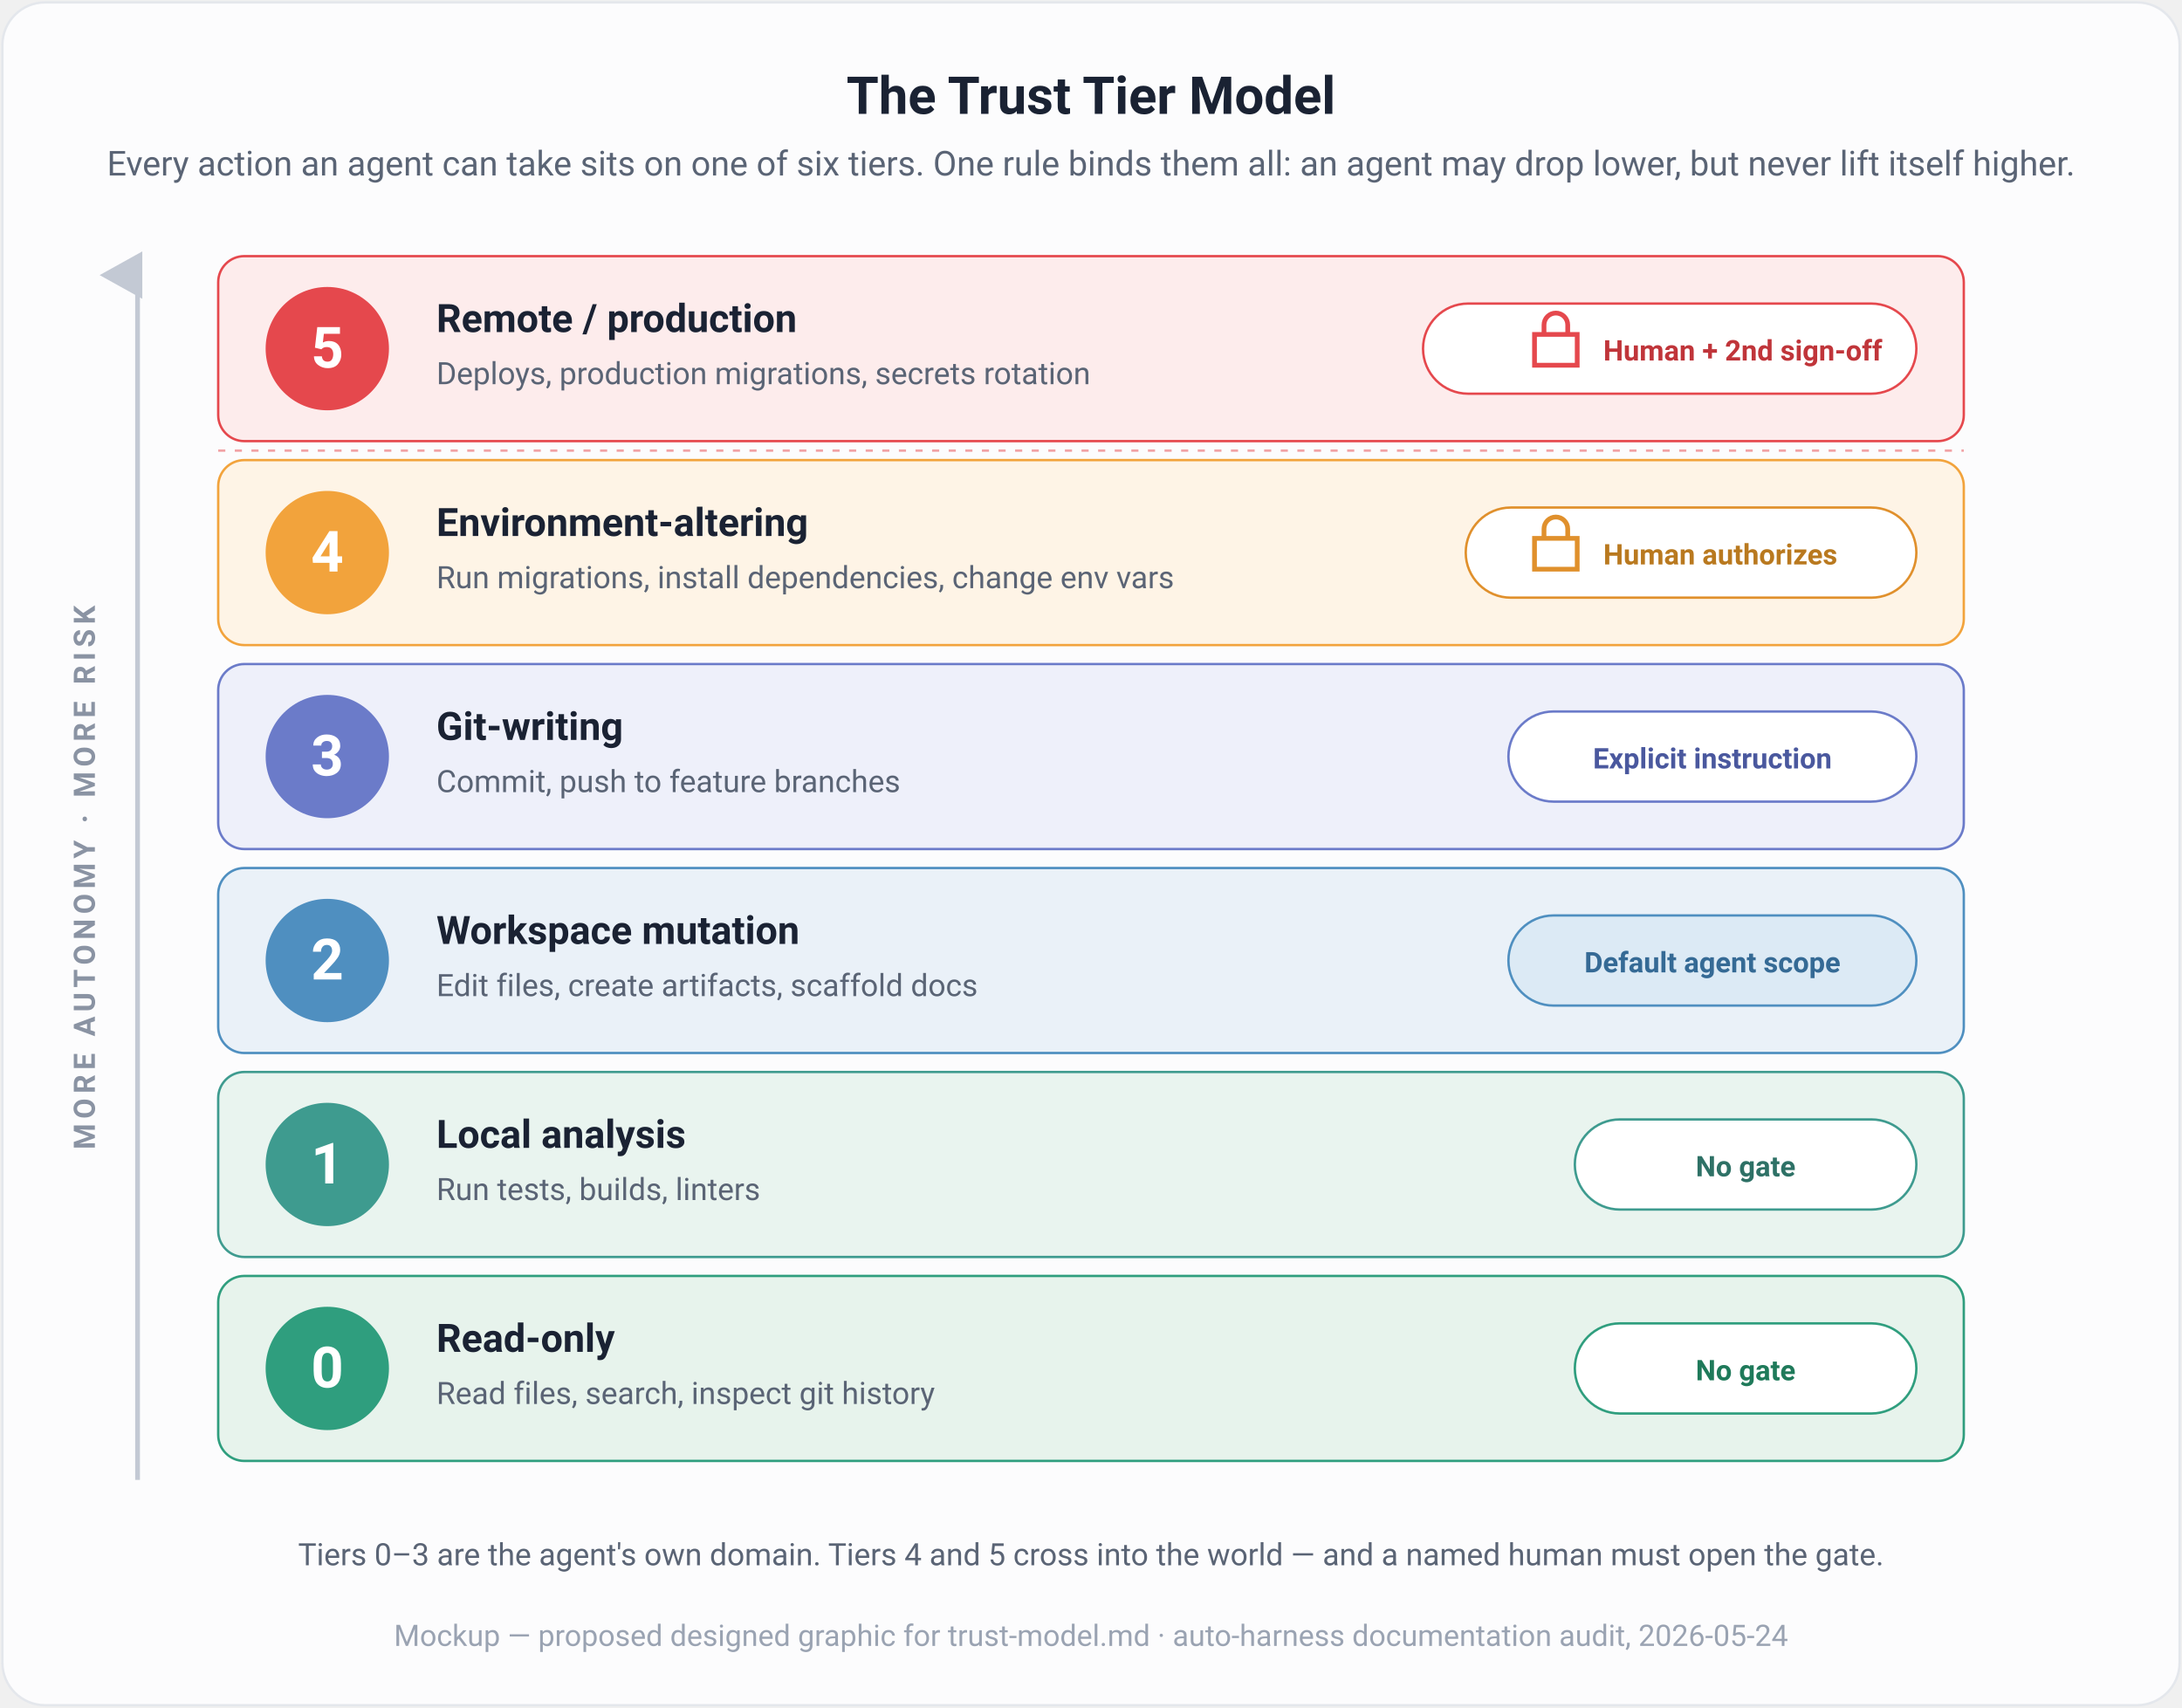
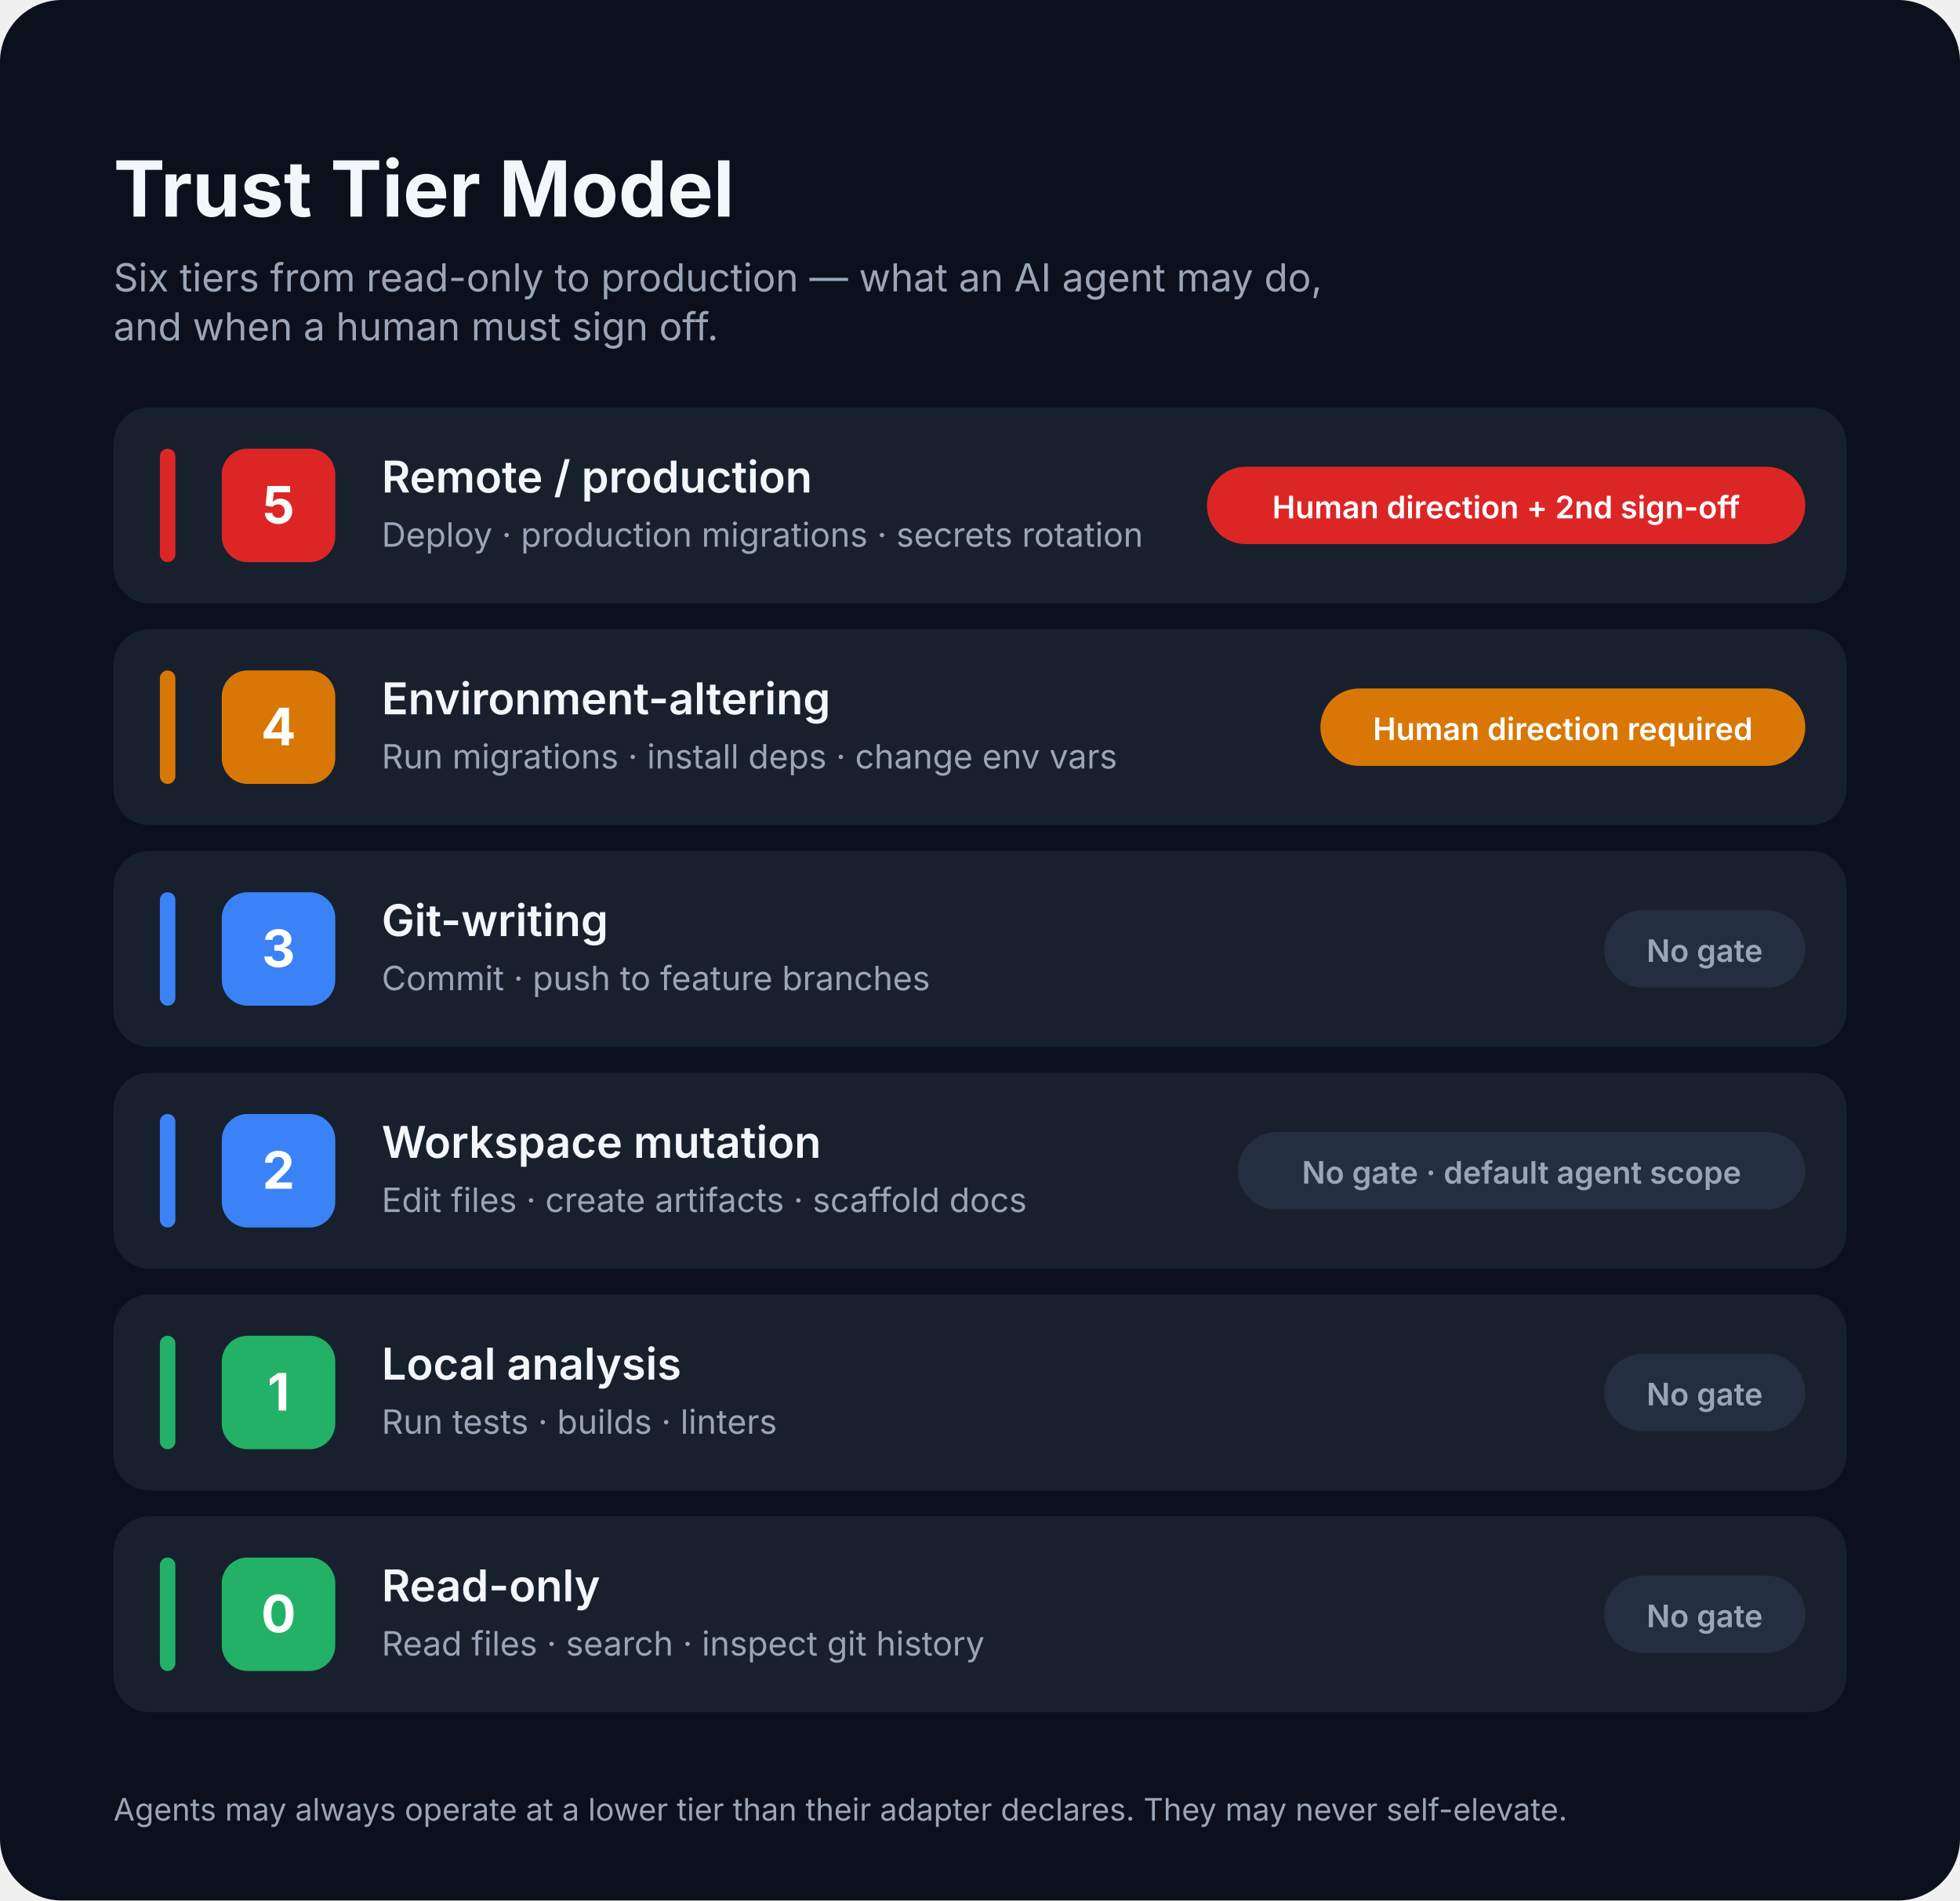
- <svg xmlns="http://www.w3.org/2000/svg" viewBox="0 0 920 720" font-family="'Segoe UI', Roboto, -apple-system, system-ui, sans-serif">
-   <rect x="1" y="1" width="918" height="718" rx="18" fill="#FCFCFD" stroke="#E4E7EC" />
-   <text x="460" y="48" text-anchor="middle" font-size="22" font-weight="700" fill="#1A2233">The Trust Tier Model</text>
-   <text x="460" y="74" text-anchor="middle" font-size="14.5" fill="#5A6475">Every action an agent can take sits on one of six tiers. One rule binds them all: an agent may drop lower, but never lift itself higher.</text>
-   <line x1="58" y1="624" x2="58" y2="116" stroke="#C3C9D4" stroke-width="2" marker-end="url(#axU)" />
-   <defs>
-     <marker id="axU" markerWidth="12" markerHeight="12" refX="5" refY="8" orient="auto">
-       <path d="M5,0 L10,9 L0,9 Z" fill="#C3C9D4" />
-     </marker>
-   </defs>
-   <text x="40" y="370" font-size="12.5" font-weight="600" letter-spacing="2" fill="#8A93A3" transform="rotate(-90 40 370)" text-anchor="middle">MORE AUTONOMY  ·  MORE RISK</text>
-   <rect x="92" y="108" width="736" height="78" rx="11" fill="#FDECEC" stroke="#E5484D" />
-   <circle cx="138" cy="147" r="26" fill="#E5484D" />
-   <text x="138" y="155" text-anchor="middle" font-size="24" font-weight="700" fill="#FFFFFF">5</text>
-   <text x="184" y="140" font-size="16.5" font-weight="700" fill="#1A2233">Remote / production</text>
-   <text x="184" y="162" font-size="13" fill="#5A6475">Deploys, production migrations, secrets rotation</text>
-   <rect x="600" y="128" width="208" height="38" rx="19" fill="#FFFFFF" stroke="#E5484D" />
-   <path d="M651,141 v-4 a5,5 0 0 1 10,0 v4 M647,141 h18 v13 h-18 z" fill="none" stroke="#E5484D" stroke-width="2" />
-   <text x="676" y="152" font-size="12" font-weight="600" fill="#C0353A">Human + 2nd sign-off</text>
-   <rect x="92" y="194" width="736" height="78" rx="11" fill="#FEF4E6" stroke="#F2A33C" />
-   <circle cx="138" cy="233" r="26" fill="#F2A33C" />
-   <text x="138" y="241" text-anchor="middle" font-size="24" font-weight="700" fill="#FFFFFF">4</text>
-   <text x="184" y="226" font-size="16.5" font-weight="700" fill="#1A2233">Environment-altering</text>
-   <text x="184" y="248" font-size="13" fill="#5A6475">Run migrations, install dependencies, change env vars</text>
-   <rect x="618" y="214" width="190" height="38" rx="19" fill="#FFFFFF" stroke="#E0902C" />
-   <path d="M651,227 v-4 a5,5 0 0 1 10,0 v4 M647,227 h18 v13 h-18 z" fill="none" stroke="#E0902C" stroke-width="2" />
-   <text x="676" y="238" font-size="12" font-weight="600" fill="#B9791F">Human authorizes</text>
-   <rect x="92" y="280" width="736" height="78" rx="11" fill="#EEF0FA" stroke="#6B7BC9" />
-   <circle cx="138" cy="319" r="26" fill="#6B7BC9" />
-   <text x="138" y="327" text-anchor="middle" font-size="24" font-weight="700" fill="#FFFFFF">3</text>
-   <text x="184" y="312" font-size="16.5" font-weight="700" fill="#1A2233">Git-writing</text>
-   <text x="184" y="334" font-size="13" fill="#5A6475">Commit, push to feature branches</text>
-   <rect x="636" y="300" width="172" height="38" rx="19" fill="#FFFFFF" stroke="#6B7BC9" />
-   <text x="722" y="324" text-anchor="middle" font-size="12" font-weight="600" fill="#4A589E">Explicit instruction</text>
-   <rect x="92" y="366" width="736" height="78" rx="11" fill="#EAF1F8" stroke="#4F8FC0" />
-   <circle cx="138" cy="405" r="26" fill="#4F8FC0" />
-   <text x="138" y="413" text-anchor="middle" font-size="24" font-weight="700" fill="#FFFFFF">2</text>
-   <text x="184" y="398" font-size="16.5" font-weight="700" fill="#1A2233">Workspace mutation</text>
-   <text x="184" y="420" font-size="13" fill="#5A6475">Edit files, create artifacts, scaffold docs</text>
-   <rect x="636" y="386" width="172" height="38" rx="19" fill="#DCEAF5" stroke="#4F8FC0" />
-   <text x="722" y="410" text-anchor="middle" font-size="12" font-weight="700" fill="#356A95">Default agent scope</text>
-   <rect x="92" y="452" width="736" height="78" rx="11" fill="#E9F4EF" stroke="#3E9B8F" />
-   <circle cx="138" cy="491" r="26" fill="#3E9B8F" />
-   <text x="138" y="499" text-anchor="middle" font-size="24" font-weight="700" fill="#FFFFFF">1</text>
-   <text x="184" y="484" font-size="16.5" font-weight="700" fill="#1A2233">Local analysis</text>
-   <text x="184" y="506" font-size="13" fill="#5A6475">Run tests, builds, linters</text>
-   <rect x="664" y="472" width="144" height="38" rx="19" fill="#FFFFFF" stroke="#3E9B8F" />
-   <text x="736" y="496" text-anchor="middle" font-size="12" font-weight="600" fill="#2E7166">No gate</text>
-   <rect x="92" y="538" width="736" height="78" rx="11" fill="#E7F3EC" stroke="#2F9E7E" />
-   <circle cx="138" cy="577" r="26" fill="#2F9E7E" />
-   <text x="138" y="585" text-anchor="middle" font-size="24" font-weight="700" fill="#FFFFFF">0</text>
-   <text x="184" y="570" font-size="16.5" font-weight="700" fill="#1A2233">Read-only</text>
-   <text x="184" y="592" font-size="13" fill="#5A6475">Read files, search, inspect git history</text>
-   <rect x="664" y="558" width="144" height="38" rx="19" fill="#FFFFFF" stroke="#2F9E7E" />
-   <text x="736" y="582" text-anchor="middle" font-size="12" font-weight="600" fill="#1F7A5A">No gate</text>
-   <line x1="92" y1="190" x2="828" y2="190" stroke="#E5484D" stroke-width="1" stroke-dasharray="3 4" opacity="0.5" />
-   <text x="460" y="660" text-anchor="middle" font-size="13" fill="#5A6475">Tiers 0–3 are the agent's own domain. Tiers 4 and 5 cross into the world — and a named human must open the gate.</text>
-   <text x="460" y="694" text-anchor="middle" font-size="12.5" fill="#9AA3B2">Mockup — proposed designed graphic for trust-model.md  ·  auto-harness documentation audit, 2026-05-24</text>
+ <svg xmlns="http://www.w3.org/2000/svg" viewBox="0 0 760 737" font-family="Inter, 'Segoe UI', Roboto, -apple-system, system-ui, sans-serif" role="img" aria-labelledby="ttl-title ttl-desc">
+   <rect width="760" height="737" rx="24" fill="#0B101C" />
+   <text x="44" y="84" font-size="30" font-weight="700" fill="#F3F6FB">Trust Tier Model</text>
+   <text x="44" y="113" font-size="15" fill="#9AA5B8">Six tiers from read-only to production — what an AI agent may do,</text>
+   <text x="44" y="132" font-size="15" fill="#9AA5B8">and when a human must sign off.</text>
+   <rect x="44" y="158" width="672" height="76" rx="14" fill="#18202E" />
+   <rect x="62" y="174" width="6" height="44" rx="3" fill="#DC2626" />
+   <rect x="86" y="174" width="44" height="44" rx="10" fill="#DC2626" />
+   <text x="108" y="203" text-anchor="middle" font-size="20" font-weight="700" fill="#FFFFFF">5</text>
+   <text x="148" y="191" font-size="17" font-weight="600" fill="#F3F6FB">Remote / production</text>
+   <text x="148" y="212" font-size="13" fill="#9AA5B8">Deploy · production migrations · secrets rotation</text>
+   <rect x="468" y="181" width="232" height="30" rx="15" fill="#DC2626" />
+   <text x="584" y="201" text-anchor="middle" font-size="12" font-weight="600" fill="#FFFFFF">Human direction + 2nd sign-off</text>
+   <rect x="44" y="244" width="672" height="76" rx="14" fill="#18202E" />
+   <rect x="62" y="260" width="6" height="44" rx="3" fill="#D97706" />
+   <rect x="86" y="260" width="44" height="44" rx="10" fill="#D97706" />
+   <text x="108" y="289" text-anchor="middle" font-size="20" font-weight="700" fill="#FFFFFF">4</text>
+   <text x="148" y="277" font-size="17" font-weight="600" fill="#F3F6FB">Environment-altering</text>
+   <text x="148" y="298" font-size="13" fill="#9AA5B8">Run migrations · install deps · change env vars</text>
+   <rect x="512" y="267" width="188" height="30" rx="15" fill="#D97706" />
+   <text x="606" y="287" text-anchor="middle" font-size="12" font-weight="600" fill="#FFFFFF">Human direction required</text>
+   <rect x="44" y="330" width="672" height="76" rx="14" fill="#18202E" />
+   <rect x="62" y="346" width="6" height="44" rx="3" fill="#3B82F6" />
+   <rect x="86" y="346" width="44" height="44" rx="10" fill="#3B82F6" />
+   <text x="108" y="375" text-anchor="middle" font-size="20" font-weight="700" fill="#FFFFFF">3</text>
+   <text x="148" y="363" font-size="17" font-weight="600" fill="#F3F6FB">Git-writing</text>
+   <text x="148" y="384" font-size="13" fill="#9AA5B8">Commit · push to feature branches</text>
+   <rect x="622" y="353" width="78" height="30" rx="15" fill="#232E40" />
+   <text x="661" y="373" text-anchor="middle" font-size="12" font-weight="600" fill="#9AA5B8">No gate</text>
+   <rect x="44" y="416" width="672" height="76" rx="14" fill="#18202E" />
+   <rect x="62" y="432" width="6" height="44" rx="3" fill="#3B82F6" />
+   <rect x="86" y="432" width="44" height="44" rx="10" fill="#3B82F6" />
+   <text x="108" y="461" text-anchor="middle" font-size="20" font-weight="700" fill="#FFFFFF">2</text>
+   <text x="148" y="449" font-size="17" font-weight="600" fill="#F3F6FB">Workspace mutation</text>
+   <text x="148" y="470" font-size="13" fill="#9AA5B8">Edit files · create artifacts · scaffold docs</text>
+   <rect x="480" y="439" width="220" height="30" rx="15" fill="#232E40" />
+   <text x="590" y="459" text-anchor="middle" font-size="12" font-weight="600" fill="#9AA5B8">No gate · default agent scope</text>
+   <rect x="44" y="502" width="672" height="76" rx="14" fill="#18202E" />
+   <rect x="62" y="518" width="6" height="44" rx="3" fill="#22B167" />
+   <rect x="86" y="518" width="44" height="44" rx="10" fill="#22B167" />
+   <text x="108" y="547" text-anchor="middle" font-size="20" font-weight="700" fill="#FFFFFF">1</text>
+   <text x="148" y="535" font-size="17" font-weight="600" fill="#F3F6FB">Local analysis</text>
+   <text x="148" y="556" font-size="13" fill="#9AA5B8">Run tests · builds · linters</text>
+   <rect x="622" y="525" width="78" height="30" rx="15" fill="#232E40" />
+   <text x="661" y="545" text-anchor="middle" font-size="12" font-weight="600" fill="#9AA5B8">No gate</text>
+   <rect x="44" y="588" width="672" height="76" rx="14" fill="#18202E" />
+   <rect x="62" y="604" width="6" height="44" rx="3" fill="#22B167" />
+   <rect x="86" y="604" width="44" height="44" rx="10" fill="#22B167" />
+   <text x="108" y="633" text-anchor="middle" font-size="20" font-weight="700" fill="#FFFFFF">0</text>
+   <text x="148" y="621" font-size="17" font-weight="600" fill="#F3F6FB">Read-only</text>
+   <text x="148" y="642" font-size="13" fill="#9AA5B8">Read files · search · inspect git history</text>
+   <rect x="622" y="611" width="78" height="30" rx="15" fill="#232E40" />
+   <text x="661" y="631" text-anchor="middle" font-size="12" font-weight="600" fill="#9AA5B8">No gate</text>
+   <text x="44" y="706" font-size="12" fill="#9AA5B8">Agents may always operate at a lower tier than their adapter declares. They may never self-elevate.</text>
</svg>
